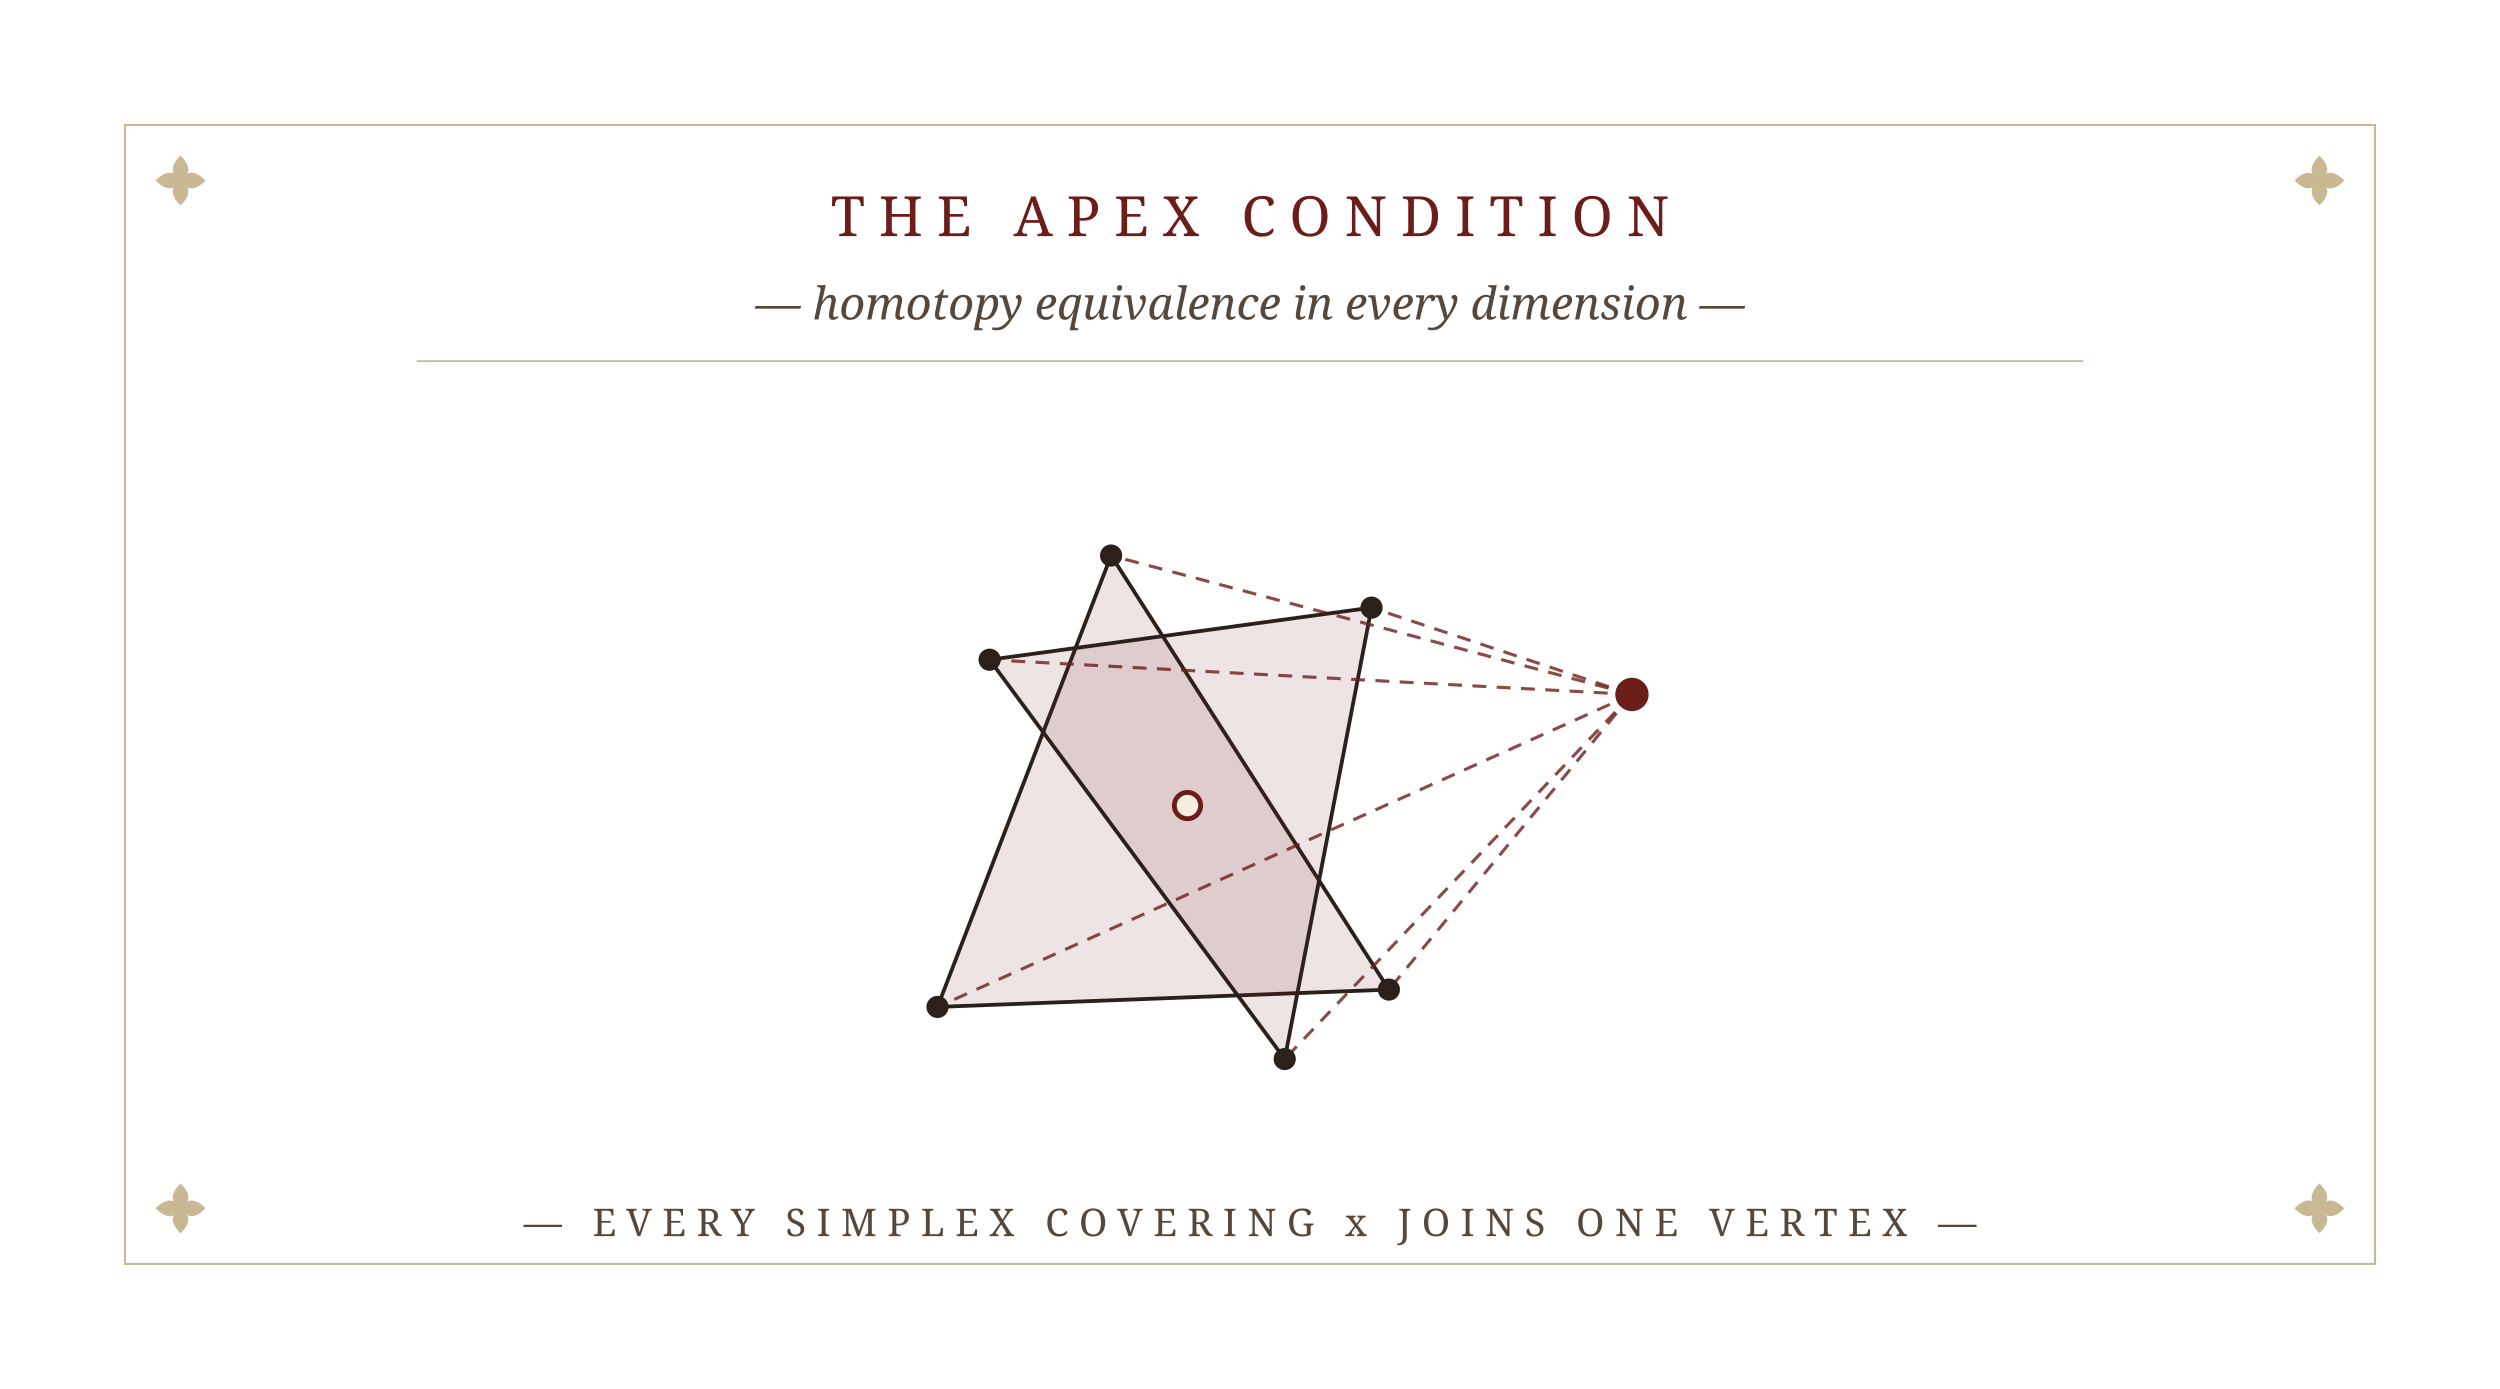
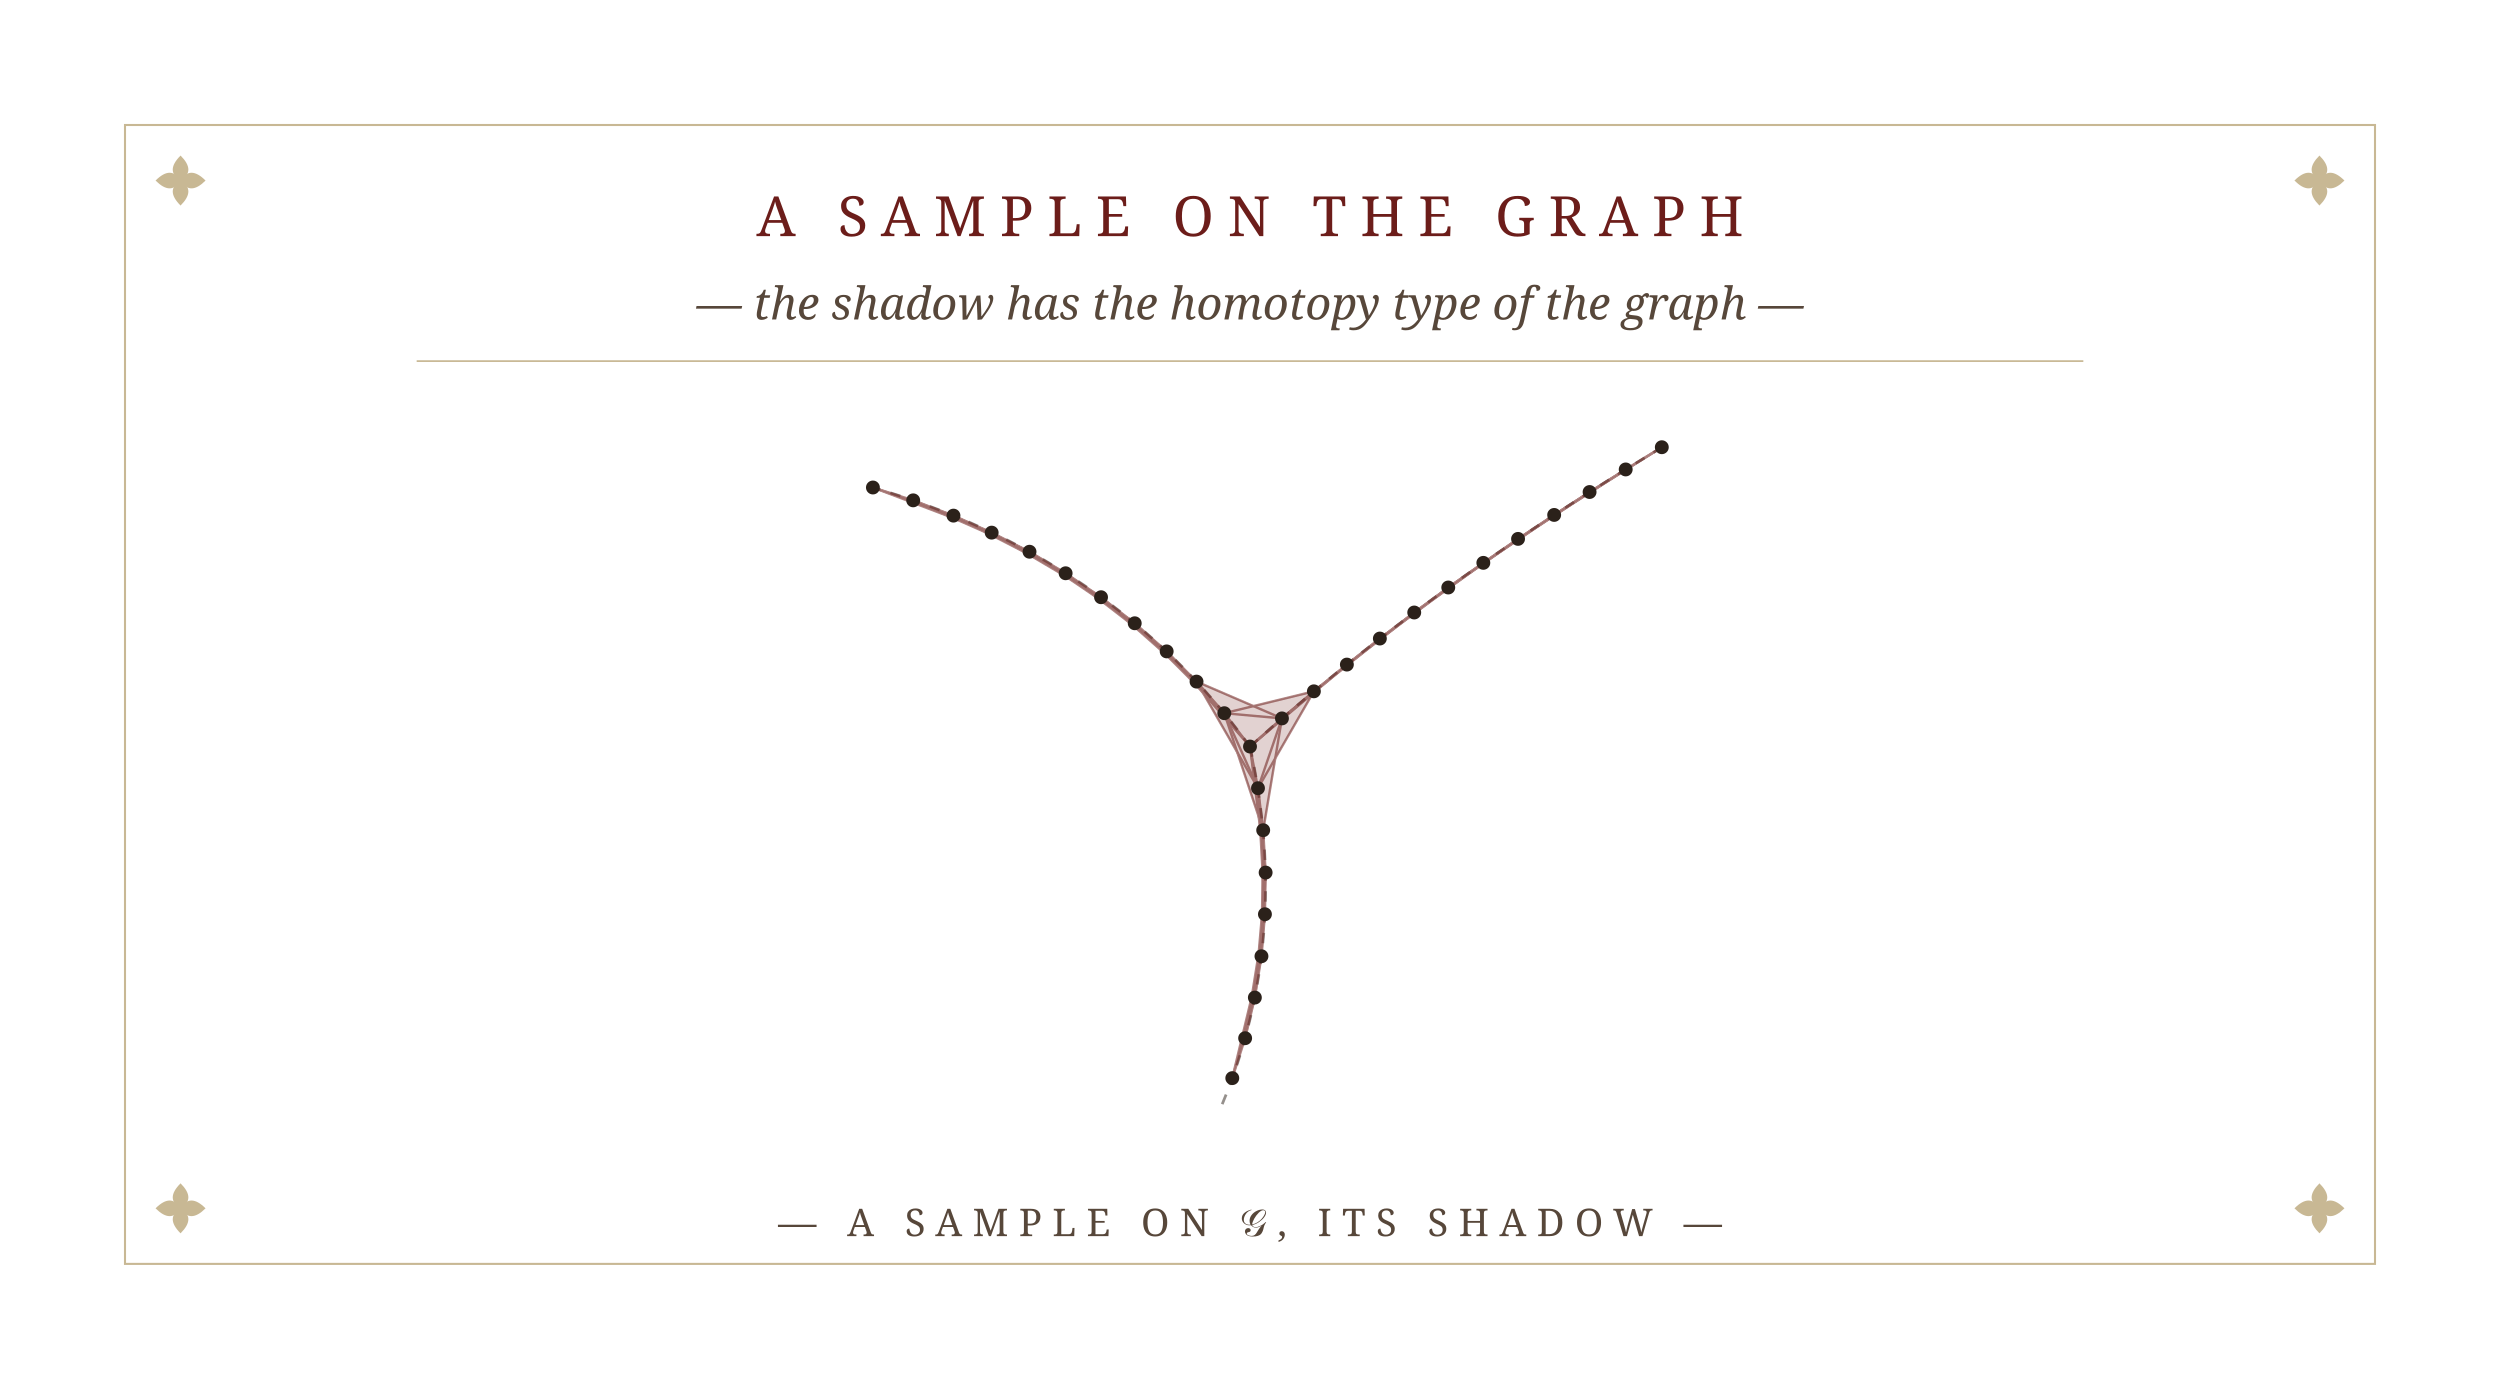
<svg xmlns="http://www.w3.org/2000/svg" viewBox="0 0 720 400" role="img" aria-label="Section IV plate">
  <rect x="36" y="36" width="648" height="328" fill="none" stroke="#c8b894" stroke-width="0.6" />
-   <text x="360" y="68" fill="#6c1d1a" font-family="Alegreya SC, EB Garamond, Georgia, serif" font-size="16" letter-spacing="4" font-weight="500" text-anchor="middle">THE APEX CONDITION</text>
-   <text x="360" y="92" fill="#57473a" font-family="EB Garamond, Georgia, serif" font-size="13" font-style="italic" text-anchor="middle">— homotopy equivalence in every dimension —</text>
+   <text x="360" y="68" fill="#6c1d1a" font-family="Alegreya SC, EB Garamond, Georgia, serif" font-size="16" letter-spacing="4" font-weight="500" text-anchor="middle">A SAMPLE ON THE GRAPH</text>
+   <text x="360" y="92" fill="#57473a" font-family="EB Garamond, Georgia, serif" font-size="13" font-style="italic" text-anchor="middle">— the shadow has the homotopy type of the graph —</text>
  <line x1="120" y1="104" x2="600" y2="104" stroke="#c8b894" stroke-width="0.5" />
-   <polygon points="270,290 400,285 320,160" fill="#6c1d1a" fill-opacity="0.12" stroke="#2b211a" stroke-width="1.1" />
-   <polygon points="285,190 395,175 370,305" fill="#6c1d1a" fill-opacity="0.12" stroke="#2b211a" stroke-width="1.1" />
-   <line x1="470" y1="200" x2="270" y2="290" stroke="#6c1d1a" stroke-width="0.9" stroke-dasharray="4 3" opacity="0.8" />
-   <circle cx="270" cy="290" r="3.2" fill="#2b211a" />
-   <line x1="470" y1="200" x2="400" y2="285" stroke="#6c1d1a" stroke-width="0.9" stroke-dasharray="4 3" opacity="0.8" />
-   <circle cx="400" cy="285" r="3.2" fill="#2b211a" />
-   <line x1="470" y1="200" x2="320" y2="160" stroke="#6c1d1a" stroke-width="0.9" stroke-dasharray="4 3" opacity="0.8" />
-   <circle cx="320" cy="160" r="3.2" fill="#2b211a" />
-   <line x1="470" y1="200" x2="285" y2="190" stroke="#6c1d1a" stroke-width="0.9" stroke-dasharray="4 3" opacity="0.8" />
-   <circle cx="285" cy="190" r="3.2" fill="#2b211a" />
-   <line x1="470" y1="200" x2="395" y2="175" stroke="#6c1d1a" stroke-width="0.9" stroke-dasharray="4 3" opacity="0.8" />
-   <circle cx="395" cy="175" r="3.2" fill="#2b211a" />
-   <line x1="470" y1="200" x2="370" y2="305" stroke="#6c1d1a" stroke-width="0.9" stroke-dasharray="4 3" opacity="0.8" />
-   <circle cx="370" cy="305" r="3.2" fill="#2b211a" />
-   <circle cx="470" cy="200" r="4.8" fill="#6c1d1a" />
-   <circle cx="342" cy="232" r="3.8" fill="#f5efde" stroke="#6c1d1a" stroke-width="1.4" />
+   <path d="M 360 215 Q 320 160 250 140 M 360 215 Q 410 170 480 128 M 360 215 Q 372 270 352 318" fill="none" stroke="#2b211a" stroke-width="0.8" opacity="0.5" stroke-dasharray="3 3" />
+   <g opacity="0.2" fill="#6c1d1a" stroke="none">
+     <polygon points="360,215 352.6,205.4 344.6,196.3" />
+     <polygon points="360,215 352.6,205.4 336,187.6" />
+     <polygon points="360,215 352.6,205.4 369.2,206.9" />
+     <polygon points="360,215 352.6,205.4 378.4,199.1" />
+     <polygon points="360,215 352.6,205.4 362.3,227" />
+     <polygon points="360,215 352.6,205.4 363.8,239.1" />
+     <polygon points="360,215 344.6,196.3 362.3,227" />
+     <polygon points="360,215 344.6,196.3 336,187.6" />
+     <polygon points="360,215 344.6,196.3 369.2,206.9" />
+     <polygon points="360,215 369.2,206.9 378.4,199.1" />
+     <polygon points="360,215 369.2,206.9 387.9,191.4" />
+     <polygon points="360,215 369.2,206.9 362.3,227" />
+     <polygon points="360,215 369.2,206.9 363.8,239.1" />
+     <polygon points="360,215 378.4,199.1 362.3,227" />
+     <polygon points="360,215 378.4,199.1 387.9,191.4" />
+     <polygon points="360,215 362.3,227 363.8,239.1" />
+     <polygon points="360,215 362.3,227 364.5,251.3" />
+     <polygon points="360,215 363.8,239.1 364.5,251.3" />
+     <polygon points="352.6,205.4 344.6,196.3 336,187.6" />
+     <polygon points="352.6,205.4 344.6,196.3 326.8,179.5" />
+     <polygon points="352.6,205.4 344.6,196.3 369.2,206.9" />
+     <polygon points="352.6,205.4 344.6,196.3 362.3,227" />
+     <polygon points="352.6,205.4 336,187.6 326.8,179.5" />
+     <polygon points="352.6,205.4 369.2,206.9 378.4,199.1" />
+     <polygon points="352.6,205.4 369.2,206.9 362.3,227" />
+     <polygon points="352.6,205.4 369.2,206.9 363.8,239.1" />
+     <polygon points="352.6,205.4 378.4,199.1 362.3,227" />
+     <polygon points="352.6,205.4 362.3,227 363.8,239.1" />
+     <polygon points="344.6,196.3 336,187.6 326.8,179.5" />
+     <polygon points="344.6,196.3 336,187.6 317.1,172" />
+     <polygon points="344.6,196.3 326.8,179.5 317.1,172" />
+     <polygon points="344.6,196.3 369.2,206.9 362.3,227" />
+     <polygon points="336,187.6 326.8,179.5 317.1,172" />
+     <polygon points="336,187.6 326.8,179.5 306.9,165.1" />
+     <polygon points="336,187.6 317.1,172 306.9,165.1" />
+     <polygon points="326.8,179.5 317.1,172 306.9,165.1" />
+     <polygon points="326.8,179.5 317.1,172 296.5,158.9" />
+     <polygon points="326.8,179.5 306.9,165.1 296.5,158.9" />
+     <polygon points="317.1,172 306.9,165.1 285.6,153.4" />
+     <polygon points="317.1,172 306.9,165.1 296.5,158.9" />
+     <polygon points="317.1,172 296.5,158.9 285.6,153.4" />
+     <polygon points="306.9,165.1 296.5,158.9 285.6,153.4" />
+     <polygon points="306.9,165.1 296.5,158.9 274.6,148.5" />
+     <polygon points="306.9,165.1 285.6,153.4 274.6,148.5" />
+     <polygon points="296.5,158.9 285.6,153.4 274.6,148.5" />
+     <polygon points="296.5,158.9 285.6,153.4 263,144.1" />
+     <polygon points="296.5,158.9 274.6,148.5 263,144.1" />
+     <polygon points="285.6,153.4 274.6,148.5 263,144.1" />
+     <polygon points="285.6,153.4 274.6,148.5 251.4,140.4" />
+     <polygon points="285.6,153.4 263,144.1 251.4,140.4" />
+     <polygon points="274.6,148.5 263,144.1 251.4,140.4" />
+     <polygon points="369.2,206.9 378.4,199.1 387.9,191.4" />
+     <polygon points="369.2,206.9 378.4,199.1 397.4,183.9" />
+     <polygon points="369.2,206.9 378.4,199.1 362.3,227" />
+     <polygon points="369.2,206.9 387.9,191.4 397.4,183.9" />
+     <polygon points="369.2,206.9 362.3,227 363.8,239.1" />
+     <polygon points="378.4,199.1 387.9,191.4 407.3,176.4" />
+     <polygon points="378.4,199.1 387.9,191.4 397.4,183.9" />
+     <polygon points="378.4,199.1 397.4,183.9 407.3,176.4" />
+     <polygon points="387.9,191.4 397.4,183.9 407.3,176.4" />
+     <polygon points="387.9,191.4 397.4,183.9 417.1,169.2" />
+     <polygon points="387.9,191.4 407.3,176.4 417.1,169.2" />
+     <polygon points="397.4,183.9 407.3,176.4 417.1,169.2" />
+     <polygon points="397.4,183.9 407.3,176.4 427.2,162.1" />
+     <polygon points="397.4,183.9 417.1,169.2 427.2,162.1" />
+     <polygon points="407.3,176.4 417.1,169.2 427.2,162.1" />
+     <polygon points="407.3,176.4 417.1,169.2 437.2,155.2" />
+     <polygon points="407.3,176.4 427.2,162.1 437.2,155.2" />
+     <polygon points="417.1,169.2 427.2,162.1 437.2,155.2" />
+     <polygon points="417.1,169.2 427.2,162.1 447.6,148.3" />
+     <polygon points="417.1,169.2 437.2,155.2 447.6,148.3" />
+     <polygon points="427.2,162.1 437.2,155.2 447.6,148.3" />
+     <polygon points="427.2,162.1 437.2,155.2 457.8,141.7" />
+     <polygon points="427.2,162.1 447.6,148.3 457.8,141.7" />
+     <polygon points="437.2,155.2 447.6,148.3 457.8,141.7" />
+     <polygon points="437.2,155.2 447.6,148.3 468.2,135.2" />
+     <polygon points="437.2,155.2 457.8,141.7 468.2,135.2" />
+     <polygon points="447.6,148.3 457.8,141.7 468.2,135.2" />
+     <polygon points="447.6,148.3 457.8,141.7 478.6,128.8" />
+     <polygon points="447.6,148.3 468.2,135.2 478.6,128.8" />
+     <polygon points="457.8,141.7 468.2,135.2 478.6,128.8" />
+     <polygon points="362.3,227 363.8,239.1 364.5,251.3" />
+     <polygon points="362.3,227 363.8,239.1 364.3,263.3" />
+     <polygon points="362.3,227 364.5,251.3 364.3,263.3" />
+     <polygon points="363.8,239.1 364.5,251.3 364.3,263.3" />
+     <polygon points="363.8,239.1 364.5,251.3 363.3,275.4" />
+     <polygon points="363.8,239.1 364.3,263.3 363.3,275.4" />
+     <polygon points="364.5,251.3 364.3,263.3 363.3,275.4" />
+     <polygon points="364.5,251.3 364.3,263.3 361.4,287.3" />
+     <polygon points="364.5,251.3 363.3,275.4 361.4,287.3" />
+     <polygon points="364.3,263.3 363.3,275.4 361.4,287.3" />
+     <polygon points="364.3,263.3 363.3,275.4 358.6,299" />
+     <polygon points="364.3,263.3 361.4,287.3 358.6,299" />
+     <polygon points="363.3,275.4 361.4,287.3 358.6,299" />
+     <polygon points="363.3,275.4 361.4,287.3 354.9,310.5" />
+     <polygon points="363.3,275.4 358.6,299 354.9,310.5" />
+     <polygon points="361.4,287.3 358.6,299 354.9,310.5" />
+   </g>
+   <g stroke="#6c1d1a" stroke-width="0.7" opacity="0.55" stroke-linecap="round">
+     <line x1="360" y1="215" x2="352.6" y2="205.4" />
+     <line x1="360" y1="215" x2="344.6" y2="196.3" />
+     <line x1="360" y1="215" x2="336" y2="187.6" />
+     <line x1="360" y1="215" x2="369.2" y2="206.9" />
+     <line x1="360" y1="215" x2="378.4" y2="199.1" />
+     <line x1="360" y1="215" x2="387.9" y2="191.4" />
+     <line x1="360" y1="215" x2="362.3" y2="227" />
+     <line x1="360" y1="215" x2="363.8" y2="239.1" />
+     <line x1="360" y1="215" x2="364.5" y2="251.3" />
+     <line x1="352.6" y1="205.4" x2="344.6" y2="196.3" />
+     <line x1="352.6" y1="205.4" x2="336" y2="187.6" />
+     <line x1="352.6" y1="205.4" x2="326.8" y2="179.5" />
+     <line x1="352.6" y1="205.4" x2="369.2" y2="206.9" />
+     <line x1="352.6" y1="205.4" x2="378.4" y2="199.1" />
+     <line x1="352.6" y1="205.4" x2="362.3" y2="227" />
+     <line x1="352.6" y1="205.4" x2="363.8" y2="239.1" />
+     <line x1="344.6" y1="196.3" x2="336" y2="187.6" />
+     <line x1="344.6" y1="196.3" x2="326.8" y2="179.5" />
+     <line x1="344.6" y1="196.3" x2="317.1" y2="172" />
+     <line x1="344.6" y1="196.3" x2="369.2" y2="206.9" />
+     <line x1="344.6" y1="196.3" x2="362.3" y2="227" />
+     <line x1="336" y1="187.6" x2="326.8" y2="179.5" />
+     <line x1="336" y1="187.6" x2="317.1" y2="172" />
+     <line x1="336" y1="187.6" x2="306.9" y2="165.1" />
+     <line x1="326.8" y1="179.5" x2="317.1" y2="172" />
+     <line x1="326.8" y1="179.5" x2="306.9" y2="165.1" />
+     <line x1="326.8" y1="179.5" x2="296.5" y2="158.9" />
+     <line x1="317.1" y1="172" x2="306.9" y2="165.1" />
+     <line x1="317.1" y1="172" x2="296.5" y2="158.9" />
+     <line x1="317.1" y1="172" x2="285.6" y2="153.4" />
+     <line x1="306.9" y1="165.1" x2="296.5" y2="158.9" />
+     <line x1="306.9" y1="165.1" x2="285.6" y2="153.4" />
+     <line x1="306.9" y1="165.1" x2="274.6" y2="148.5" />
+     <line x1="296.5" y1="158.9" x2="285.6" y2="153.4" />
+     <line x1="296.5" y1="158.9" x2="274.6" y2="148.5" />
+     <line x1="296.5" y1="158.9" x2="263" y2="144.1" />
+     <line x1="285.6" y1="153.4" x2="274.6" y2="148.5" />
+     <line x1="285.6" y1="153.4" x2="263" y2="144.1" />
+     <line x1="285.6" y1="153.4" x2="251.4" y2="140.4" />
+     <line x1="274.6" y1="148.5" x2="263" y2="144.1" />
+     <line x1="274.6" y1="148.5" x2="251.4" y2="140.4" />
+     <line x1="263" y1="144.1" x2="251.4" y2="140.4" />
+     <line x1="369.2" y1="206.9" x2="378.4" y2="199.1" />
+     <line x1="369.2" y1="206.9" x2="387.9" y2="191.4" />
+     <line x1="369.2" y1="206.9" x2="397.4" y2="183.9" />
+     <line x1="369.2" y1="206.9" x2="362.3" y2="227" />
+     <line x1="369.2" y1="206.9" x2="363.8" y2="239.1" />
+     <line x1="378.4" y1="199.1" x2="387.9" y2="191.4" />
+     <line x1="378.4" y1="199.1" x2="397.4" y2="183.9" />
+     <line x1="378.4" y1="199.1" x2="407.3" y2="176.4" />
+     <line x1="378.4" y1="199.1" x2="362.3" y2="227" />
+     <line x1="387.9" y1="191.4" x2="397.4" y2="183.9" />
+     <line x1="387.9" y1="191.4" x2="407.3" y2="176.4" />
+     <line x1="387.9" y1="191.4" x2="417.1" y2="169.2" />
+     <line x1="397.4" y1="183.9" x2="407.3" y2="176.4" />
+     <line x1="397.4" y1="183.9" x2="417.1" y2="169.2" />
+     <line x1="397.4" y1="183.9" x2="427.2" y2="162.1" />
+     <line x1="407.3" y1="176.4" x2="417.1" y2="169.2" />
+     <line x1="407.3" y1="176.4" x2="427.2" y2="162.1" />
+     <line x1="407.3" y1="176.4" x2="437.2" y2="155.2" />
+     <line x1="417.1" y1="169.2" x2="427.2" y2="162.1" />
+     <line x1="417.1" y1="169.2" x2="437.2" y2="155.2" />
+     <line x1="417.1" y1="169.2" x2="447.6" y2="148.3" />
+     <line x1="427.2" y1="162.1" x2="437.2" y2="155.2" />
+     <line x1="427.2" y1="162.1" x2="447.6" y2="148.3" />
+     <line x1="427.2" y1="162.1" x2="457.8" y2="141.7" />
+     <line x1="437.2" y1="155.2" x2="447.6" y2="148.3" />
+     <line x1="437.2" y1="155.2" x2="457.8" y2="141.7" />
+     <line x1="437.2" y1="155.2" x2="468.2" y2="135.2" />
+     <line x1="447.6" y1="148.3" x2="457.8" y2="141.7" />
+     <line x1="447.6" y1="148.3" x2="468.2" y2="135.2" />
+     <line x1="447.6" y1="148.3" x2="478.6" y2="128.8" />
+     <line x1="457.8" y1="141.7" x2="468.2" y2="135.2" />
+     <line x1="457.8" y1="141.7" x2="478.6" y2="128.8" />
+     <line x1="468.2" y1="135.2" x2="478.6" y2="128.8" />
+     <line x1="362.3" y1="227" x2="363.8" y2="239.1" />
+     <line x1="362.3" y1="227" x2="364.5" y2="251.3" />
+     <line x1="362.3" y1="227" x2="364.3" y2="263.3" />
+     <line x1="363.8" y1="239.1" x2="364.5" y2="251.3" />
+     <line x1="363.8" y1="239.1" x2="364.3" y2="263.3" />
+     <line x1="363.8" y1="239.1" x2="363.3" y2="275.4" />
+     <line x1="364.5" y1="251.3" x2="364.3" y2="263.3" />
+     <line x1="364.5" y1="251.3" x2="363.3" y2="275.4" />
+     <line x1="364.5" y1="251.3" x2="361.4" y2="287.3" />
+     <line x1="364.3" y1="263.3" x2="363.3" y2="275.4" />
+     <line x1="364.3" y1="263.3" x2="361.4" y2="287.3" />
+     <line x1="364.3" y1="263.3" x2="358.6" y2="299" />
+     <line x1="363.3" y1="275.4" x2="361.4" y2="287.3" />
+     <line x1="363.3" y1="275.4" x2="358.6" y2="299" />
+     <line x1="363.3" y1="275.4" x2="354.9" y2="310.5" />
+     <line x1="361.4" y1="287.3" x2="358.6" y2="299" />
+     <line x1="361.4" y1="287.3" x2="354.9" y2="310.5" />
+     <line x1="358.6" y1="299" x2="354.9" y2="310.5" />
+   </g>
+   <g fill="#2b211a" stroke="none">
+     <circle cx="360" cy="215" r="2" />
+     <circle cx="352.6" cy="205.4" r="2" />
+     <circle cx="344.6" cy="196.3" r="2" />
+     <circle cx="336" cy="187.6" r="2" />
+     <circle cx="326.8" cy="179.5" r="2" />
+     <circle cx="317.1" cy="172" r="2" />
+     <circle cx="306.9" cy="165.1" r="2" />
+     <circle cx="296.5" cy="158.9" r="2" />
+     <circle cx="285.6" cy="153.4" r="2" />
+     <circle cx="274.6" cy="148.5" r="2" />
+     <circle cx="263" cy="144.1" r="2" />
+     <circle cx="251.4" cy="140.4" r="2" />
+     <circle cx="369.2" cy="206.9" r="2" />
+     <circle cx="378.4" cy="199.1" r="2" />
+     <circle cx="387.9" cy="191.4" r="2" />
+     <circle cx="397.4" cy="183.9" r="2" />
+     <circle cx="407.3" cy="176.4" r="2" />
+     <circle cx="417.1" cy="169.2" r="2" />
+     <circle cx="427.2" cy="162.1" r="2" />
+     <circle cx="437.2" cy="155.2" r="2" />
+     <circle cx="447.6" cy="148.3" r="2" />
+     <circle cx="457.8" cy="141.7" r="2" />
+     <circle cx="468.2" cy="135.2" r="2" />
+     <circle cx="478.6" cy="128.8" r="2" />
+     <circle cx="362.3" cy="227" r="2" />
+     <circle cx="363.8" cy="239.1" r="2" />
+     <circle cx="364.5" cy="251.3" r="2" />
+     <circle cx="364.3" cy="263.3" r="2" />
+     <circle cx="363.3" cy="275.4" r="2" />
+     <circle cx="361.4" cy="287.3" r="2" />
+     <circle cx="358.6" cy="299" r="2" />
+     <circle cx="354.9" cy="310.5" r="2" />
+   </g>
  <g fill="#c8b894" stroke="none">
    <g transform="translate(52, 52) scale(0.9)">
      <path d="M 0 -8 Q 5 -3 0 0 Q -5 -3 0 -8 Z" />
      <path d="M 0 8  Q 5 3  0 0 Q -5 3  0 8  Z" />
      <path d="M -8 0 Q -3 -5 0 0 Q -3 5 -8 0 Z" />
      <path d="M 8 0  Q 3 -5  0 0 Q 3 5  8 0  Z" />
      <circle cx="0" cy="0" r="2.0" />
    </g>
    <g transform="translate(668, 52) scale(0.9)">
      <path d="M 0 -8 Q 5 -3 0 0 Q -5 -3 0 -8 Z" />
      <path d="M 0 8  Q 5 3  0 0 Q -5 3  0 8  Z" />
      <path d="M -8 0 Q -3 -5 0 0 Q -3 5 -8 0 Z" />
      <path d="M 8 0  Q 3 -5  0 0 Q 3 5  8 0  Z" />
      <circle cx="0" cy="0" r="2.0" />
    </g>
    <g transform="translate(52, 348) scale(0.9)">
      <path d="M 0 -8 Q 5 -3 0 0 Q -5 -3 0 -8 Z" />
      <path d="M 0 8  Q 5 3  0 0 Q -5 3  0 8  Z" />
      <path d="M -8 0 Q -3 -5 0 0 Q -3 5 -8 0 Z" />
      <path d="M 8 0  Q 3 -5  0 0 Q 3 5  8 0  Z" />
      <circle cx="0" cy="0" r="2.0" />
    </g>
    <g transform="translate(668, 348) scale(0.9)">
      <path d="M 0 -8 Q 5 -3 0 0 Q -5 -3 0 -8 Z" />
      <path d="M 0 8  Q 5 3  0 0 Q -5 3  0 8  Z" />
      <path d="M -8 0 Q -3 -5 0 0 Q -3 5 -8 0 Z" />
      <path d="M 8 0  Q 3 -5  0 0 Q 3 5  8 0  Z" />
      <circle cx="0" cy="0" r="2.0" />
    </g>
  </g>
-   <text x="360" y="356" fill="#57473a" font-family="Alegreya SC, EB Garamond, Georgia, serif" font-size="11" letter-spacing="3" text-anchor="middle">— EVERY SIMPLEX COVERING x JOINS ONE VERTEX —</text>
+   <text x="360" y="356" fill="#57473a" font-family="Alegreya SC, EB Garamond, Georgia, serif" font-size="11" letter-spacing="3" text-anchor="middle">— A SAMPLE ON 𝒢, ITS SHADOW —</text>
</svg>
